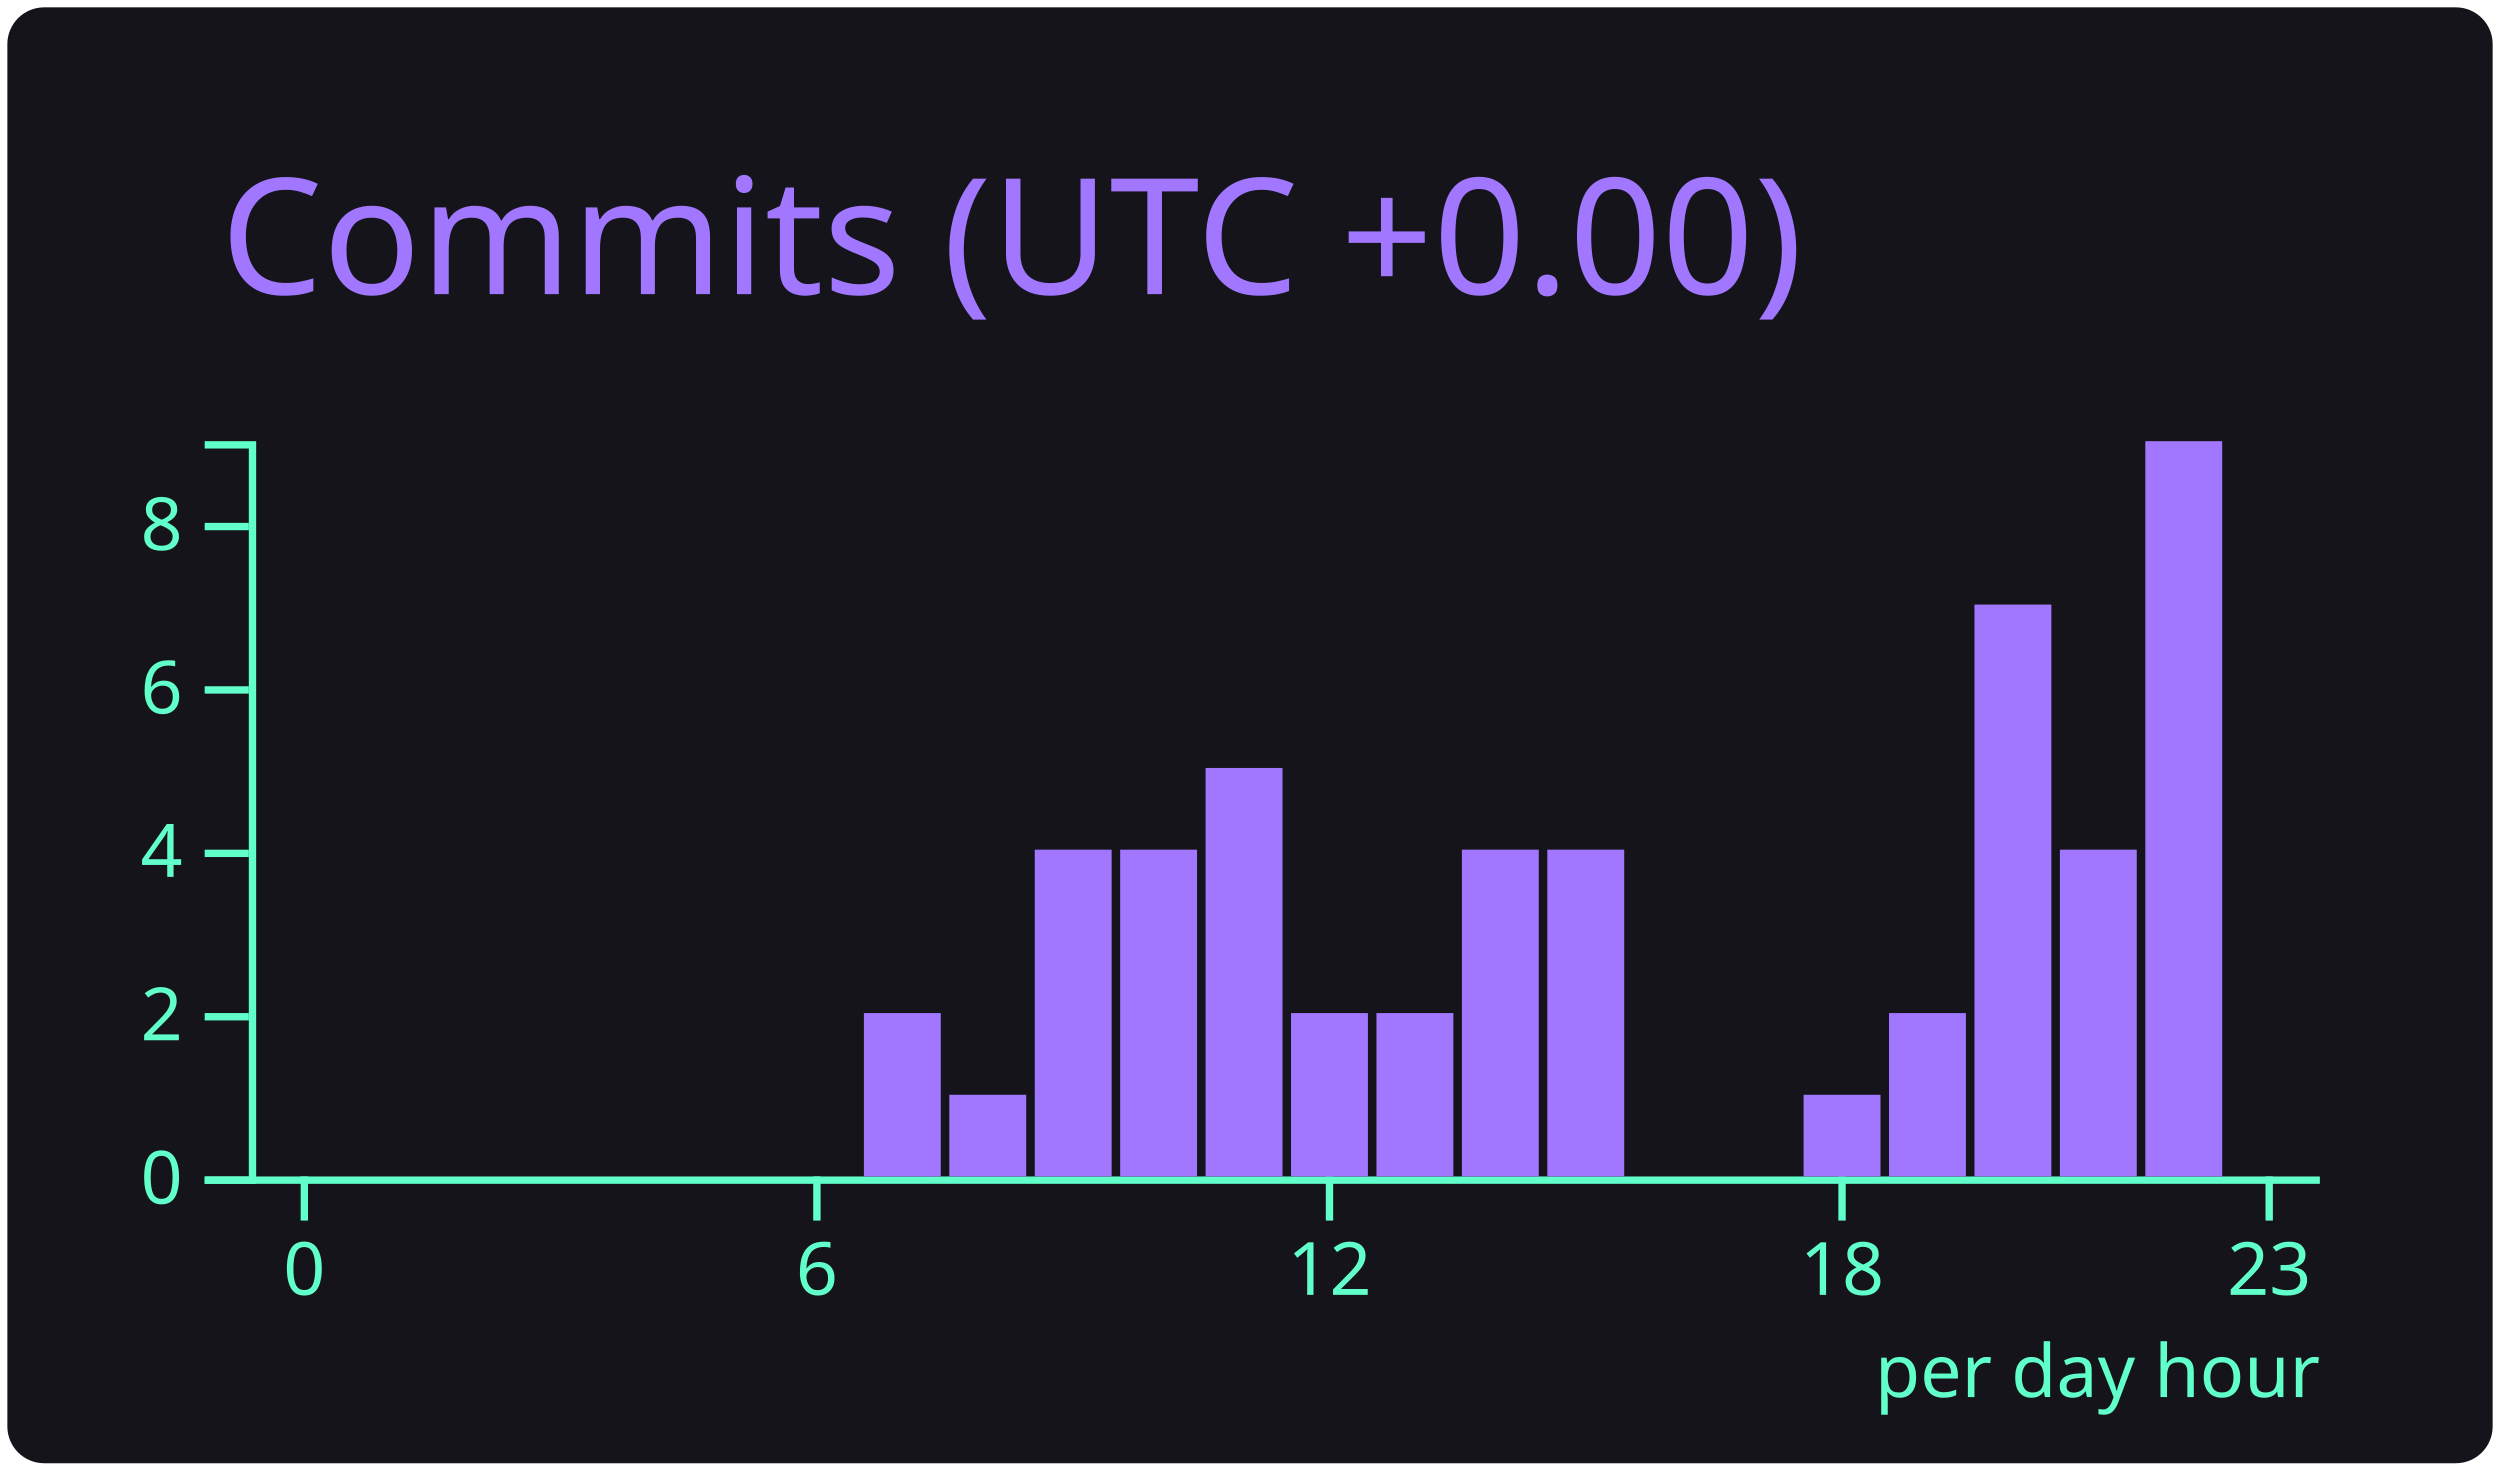
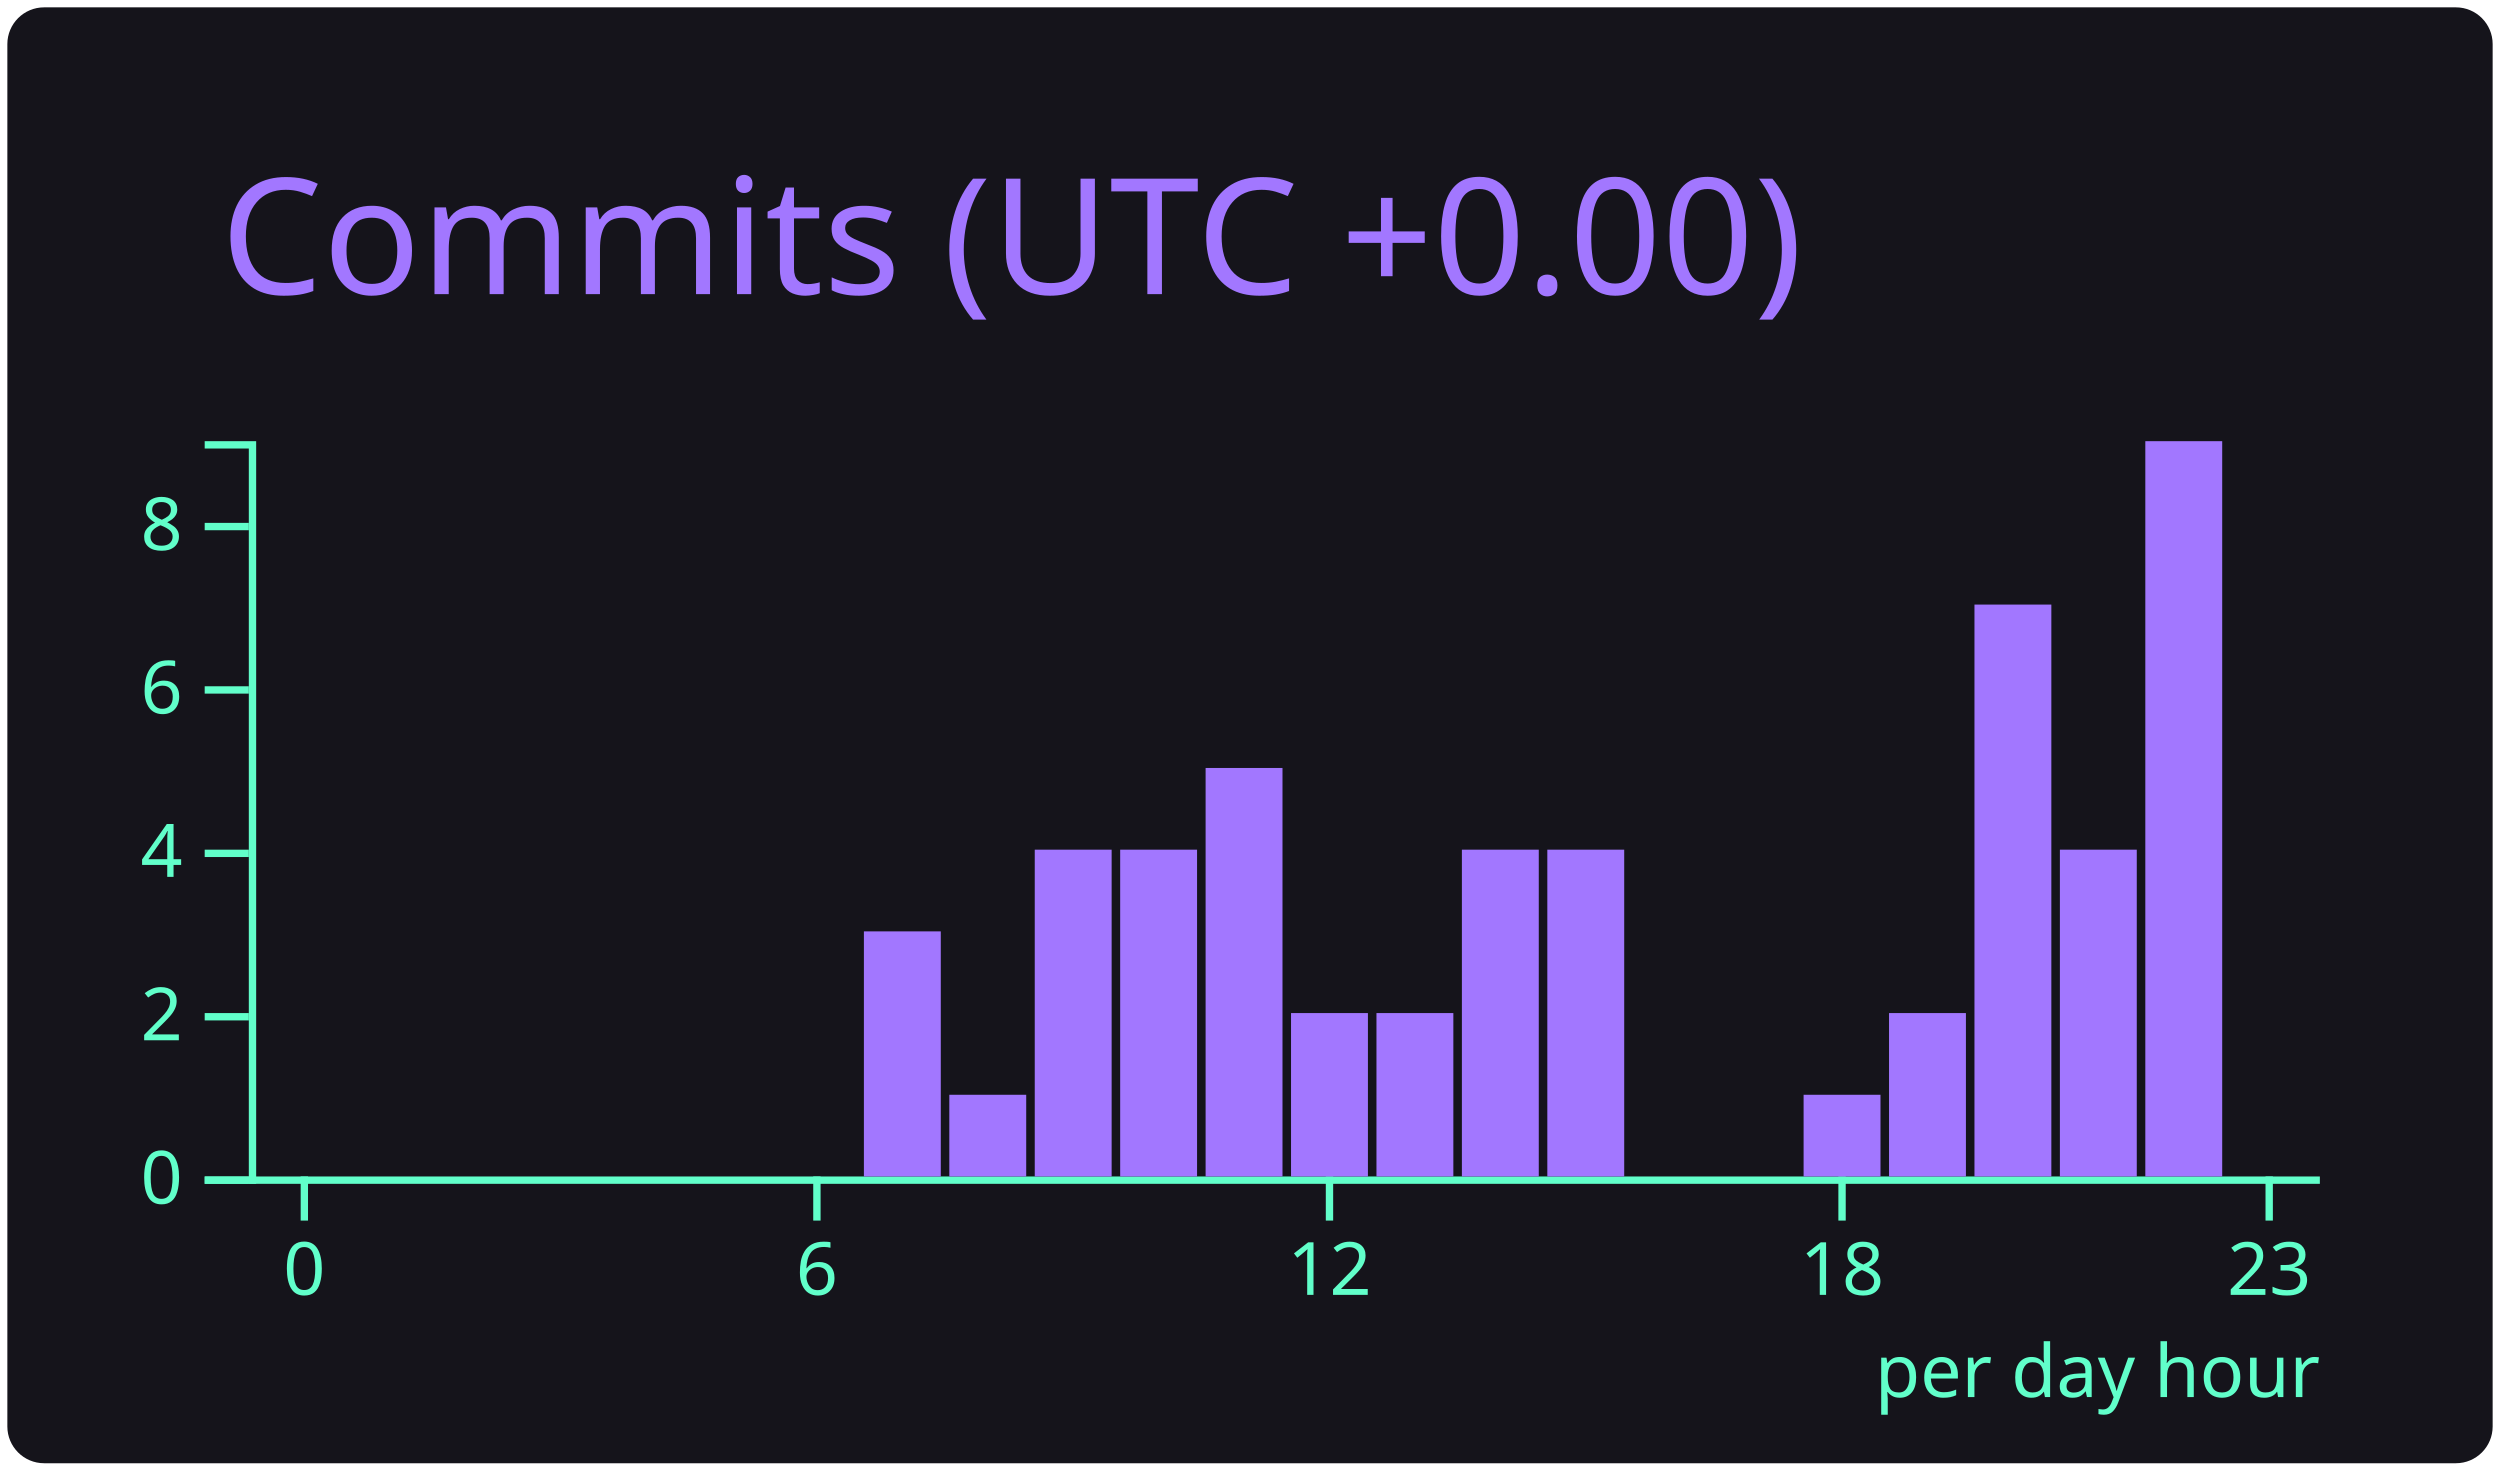
<svg xmlns="http://www.w3.org/2000/svg" width="340" height="200" viewBox="0 0 340 200">
  <style>* {
          font-family: 'Segoe UI', Ubuntu, "Helvetica Neue", Sans-Serif
        }</style>
  <rect x="1" y="1" rx="5" ry="5" height="99%" width="99.412%" stroke="#000000" stroke-width="1" fill="#15141b" stroke-opacity="0" />
  <text x="30" y="40" style="font-size: 22px; fill: #a277ff;">Commits (UTC +0.00)</text>
  <g transform="translate(0,40)">
    <g color="#a277ff" transform="translate(35,20)">
      <g color="#61ffca" transform="translate(0,100)" fill="none" font-size="10" font-family="sans-serif" text-anchor="middle">
        <path class="domain" stroke="currentColor" d="M-1.162,0.5H280.5" />
        <g class="tick" opacity="1" transform="translate(6.390041,0)">
          <line stroke="currentColor" y2="6" />
          <text fill="currentColor" y="9" dy="0.71em">0</text>
        </g>
        <g class="tick" opacity="1" transform="translate(76.09959,0)">
          <line stroke="currentColor" y2="6" />
          <text fill="currentColor" y="9" dy="0.71em">6</text>
        </g>
        <g class="tick" opacity="1" transform="translate(145.8091,0)">
          <line stroke="currentColor" y2="6" />
          <text fill="currentColor" y="9" dy="0.71em">12</text>
        </g>
        <g class="tick" opacity="1" transform="translate(215.5187,0)">
          <line stroke="currentColor" y2="6" />
          <text fill="currentColor" y="9" dy="0.71em">18</text>
        </g>
        <g class="tick" opacity="1" transform="translate(273.61,0)">
          <line stroke="currentColor" y2="6" />
          <text fill="currentColor" y="9" dy="0.71em">23</text>
        </g>
      </g>
      <g color="#61ffca" transform="translate(-1.161826,0)" fill="none" font-size="10" font-family="sans-serif" text-anchor="end">
        <path class="domain" stroke="currentColor" d="M-6,100.5H0.5V0.5H-6" />
        <g class="tick" opacity="1" transform="translate(0,100.5)">
          <line stroke="currentColor" x2="-6" />
          <text fill="currentColor" x="-9" dy="0.32em">0</text>
        </g>
        <g class="tick" opacity="1" transform="translate(0,78.27778)">
          <line stroke="currentColor" x2="-6" />
          <text fill="currentColor" x="-9" dy="0.32em">2</text>
        </g>
        <g class="tick" opacity="1" transform="translate(0,56.05556)">
          <line stroke="currentColor" x2="-6" />
          <text fill="currentColor" x="-9" dy="0.32em">4</text>
        </g>
        <g class="tick" opacity="1" transform="translate(0,33.83333)">
          <line stroke="currentColor" x2="-6" />
          <text fill="currentColor" x="-9" dy="0.32em">6</text>
        </g>
        <g class="tick" opacity="1" transform="translate(0,11.61111)">
          <line stroke="currentColor" x2="-6" />
          <text fill="currentColor" x="-9" dy="0.32em">8</text>
        </g>
      </g>
      <rect class="bar" fill="#a277ff" x="1.162" y="100" width="10.456" height="0" />
      <rect class="bar" fill="#a277ff" x="12.78" y="100" width="10.456" height="0" />
      <rect class="bar" fill="#a277ff" x="24.398" y="100" width="10.456" height="0" />
      <rect class="bar" fill="#a277ff" x="36.017" y="100" width="10.456" height="0" />
      <rect class="bar" fill="#a277ff" x="47.635" y="100" width="10.456" height="0" />
      <rect class="bar" fill="#a277ff" x="59.253" y="100" width="10.456" height="0" />
      <rect class="bar" fill="#a277ff" x="70.871" y="100" width="10.456" height="0" />
-       <rect class="bar" fill="#a277ff" x="82.49" y="77.778" width="10.456" height="22.222" />
+       <rect class="bar" fill="#a277ff" x="82.49" y="66.667" width="10.456" height="33.333" />
      <rect class="bar" fill="#a277ff" x="94.108" y="88.889" width="10.456" height="11.111" />
      <rect class="bar" fill="#a277ff" x="105.726" y="55.556" width="10.456" height="44.444" />
      <rect class="bar" fill="#a277ff" x="117.344" y="55.556" width="10.456" height="44.444" />
      <rect class="bar" fill="#a277ff" x="128.963" y="44.444" width="10.456" height="55.556" />
      <rect class="bar" fill="#a277ff" x="140.581" y="77.778" width="10.456" height="22.222" />
      <rect class="bar" fill="#a277ff" x="152.199" y="77.778" width="10.456" height="22.222" />
      <rect class="bar" fill="#a277ff" x="163.817" y="55.556" width="10.456" height="44.444" />
      <rect class="bar" fill="#a277ff" x="175.436" y="55.556" width="10.456" height="44.444" />
      <rect class="bar" fill="#a277ff" x="187.054" y="100" width="10.456" height="0" />
      <rect class="bar" fill="#a277ff" x="198.672" y="100" width="10.456" height="0" />
      <rect class="bar" fill="#a277ff" x="210.29" y="88.889" width="10.456" height="11.111" />
      <rect class="bar" fill="#a277ff" x="221.909" y="77.778" width="10.456" height="22.222" />
      <rect class="bar" fill="#a277ff" x="233.527" y="22.222" width="10.456" height="77.778" />
      <rect class="bar" fill="#a277ff" x="245.145" y="55.556" width="10.456" height="44.444" />
      <rect class="bar" fill="#a277ff" x="256.763" y="0" width="10.456" height="100" />
      <rect class="bar" fill="#a277ff" x="268.382" y="100" width="10.456" height="0" />
      <g>
        <text y="130" x="220" style="fill: #61ffca; font-size: 10px;">per day hour</text>
      </g>
    </g>
  </g>
</svg>
